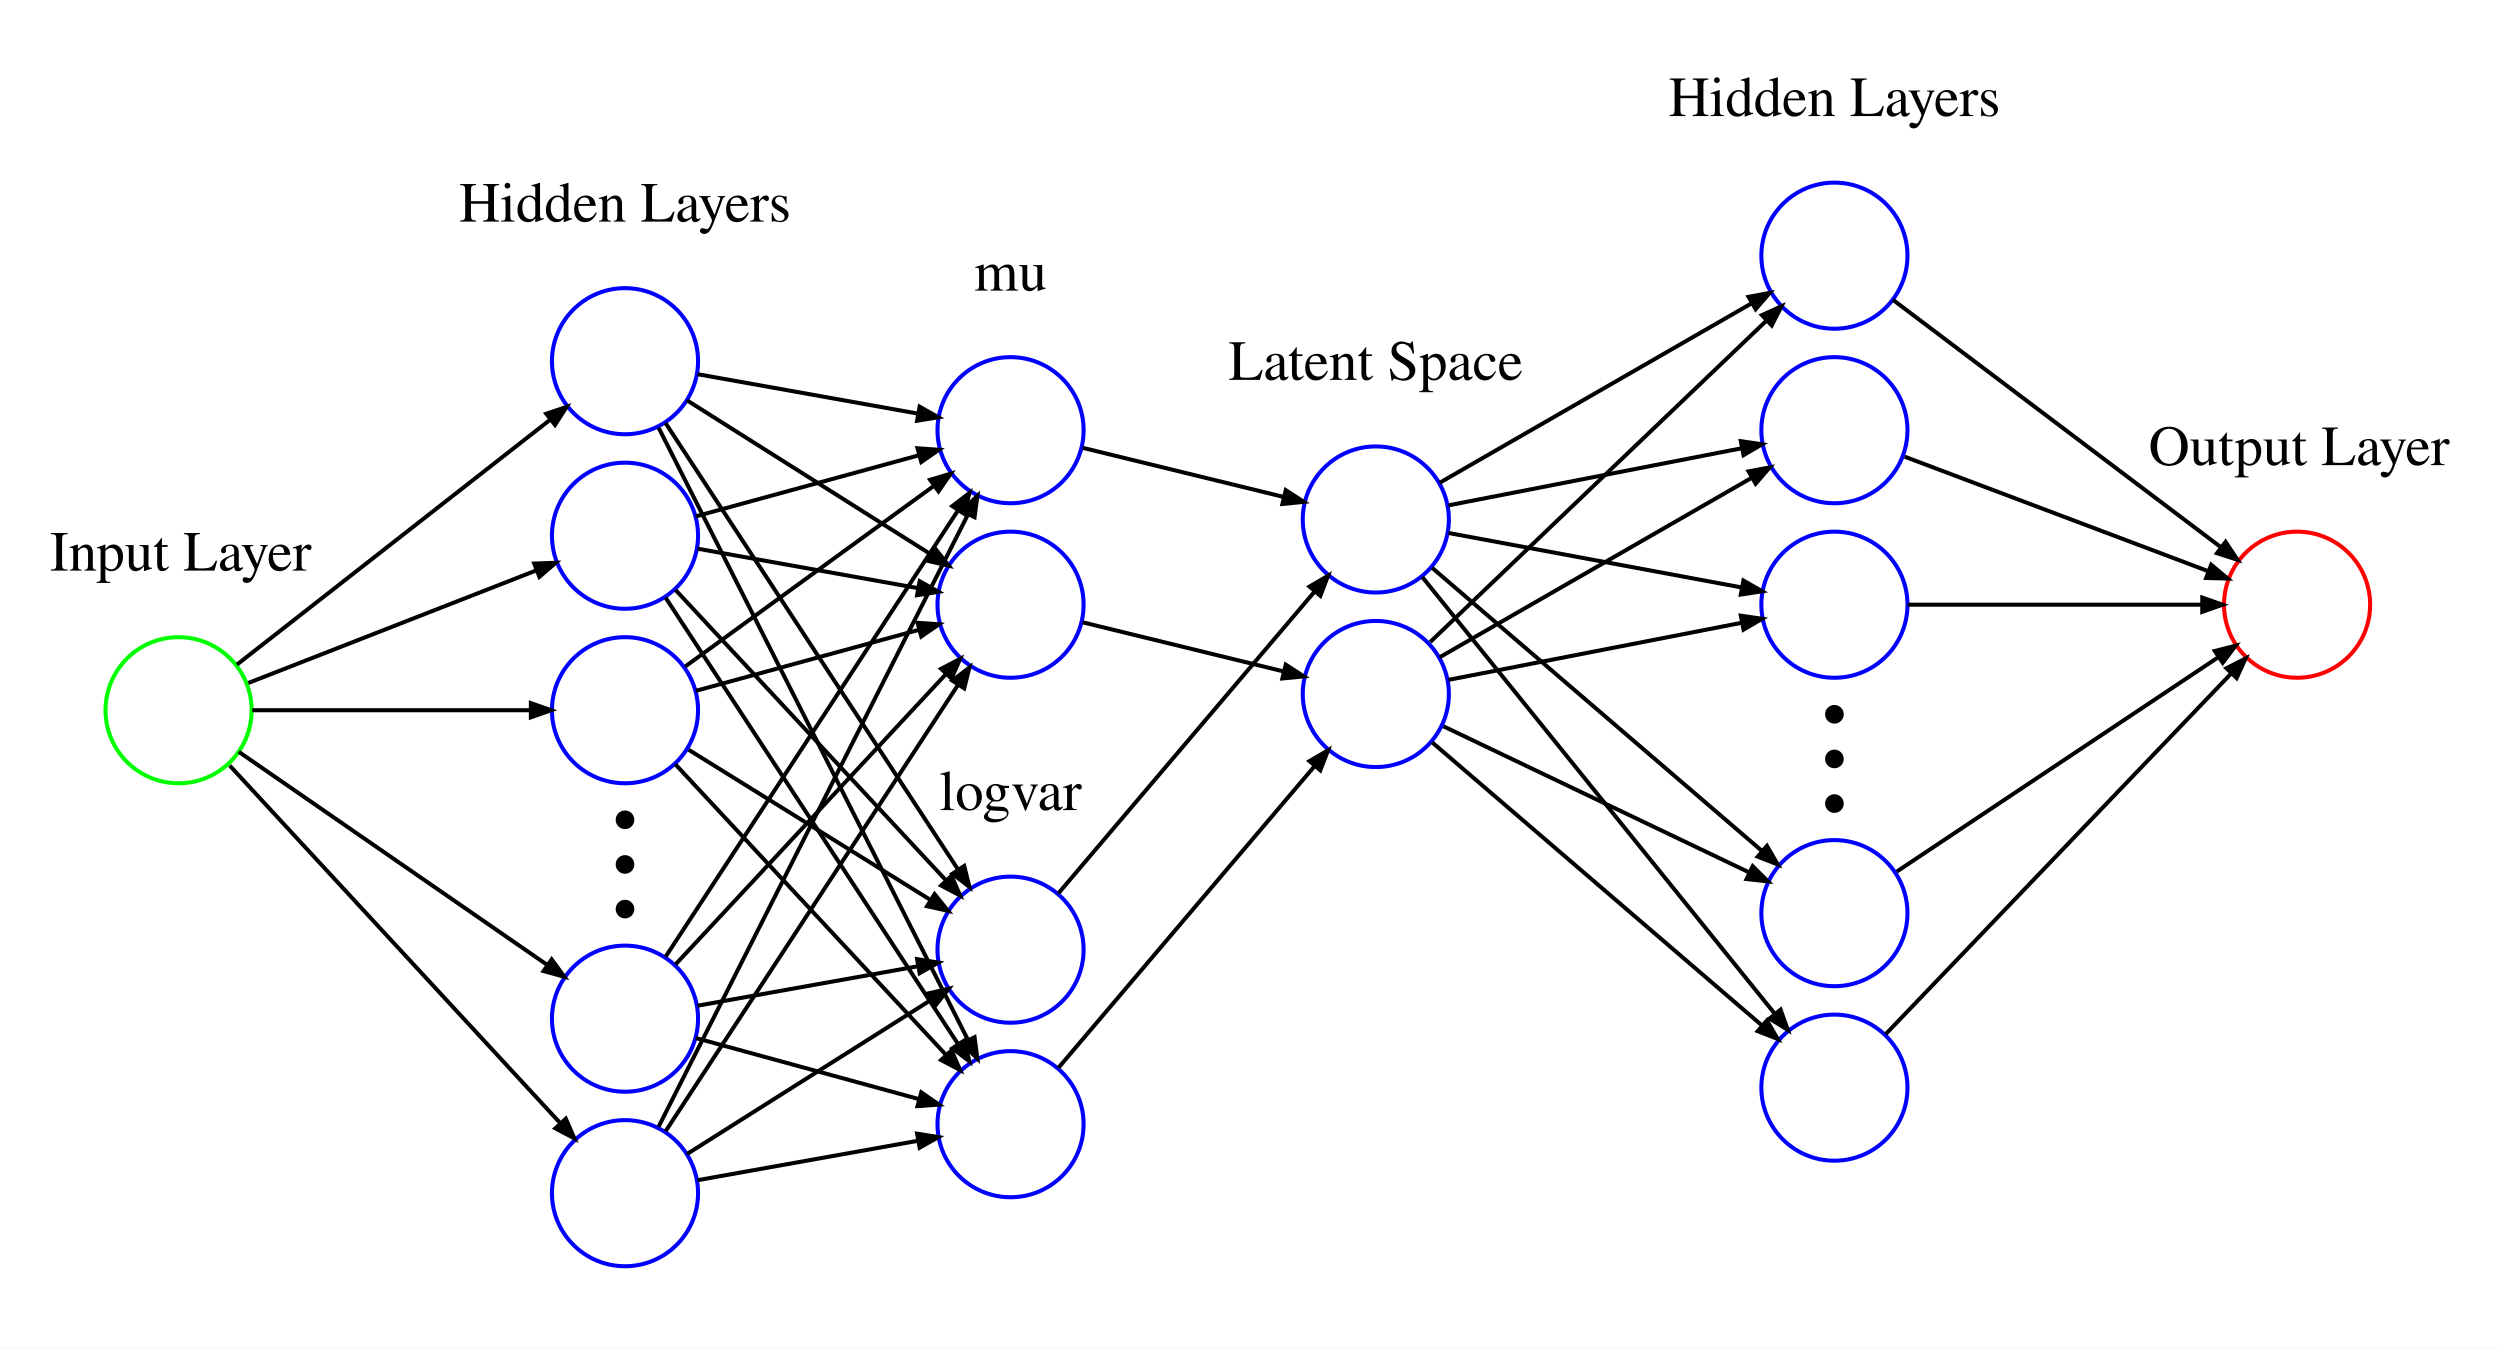
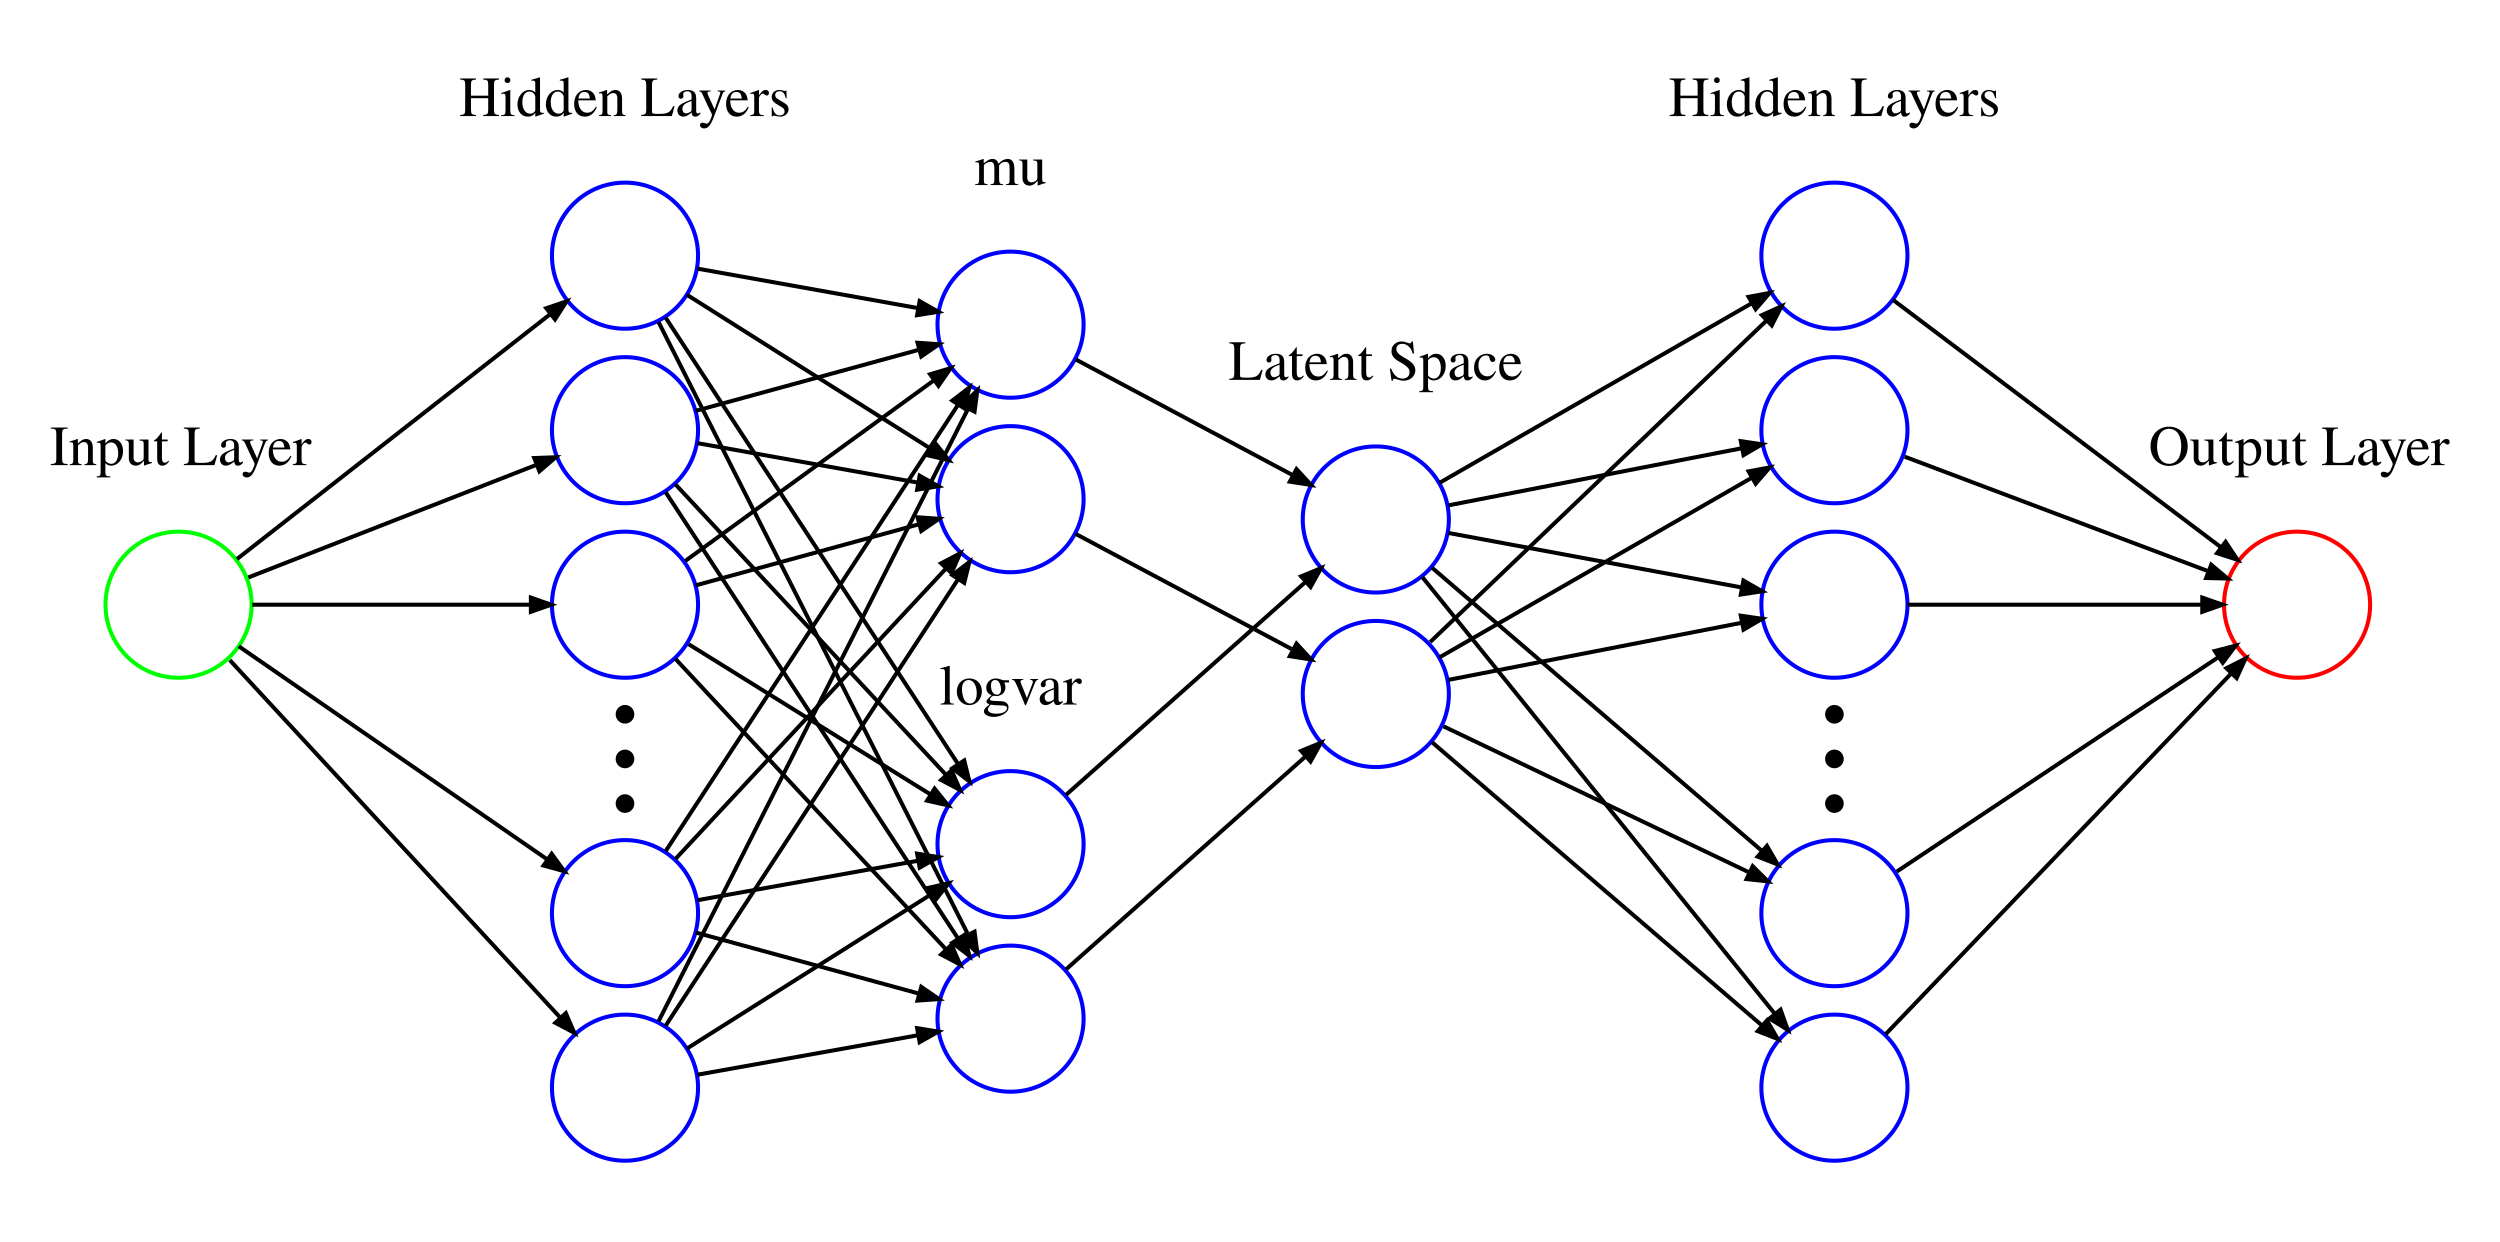
- <svg xmlns="http://www.w3.org/2000/svg" width="616pt" height="332pt" viewBox="0.00 0.00 616.00 332.00">
-   <g id="graph0" class="graph" transform="scale(1 1) rotate(0) translate(4 328)">
-     <polygon fill="#ffffff" stroke="transparent" points="-4,4 -4,-328 612,-328 612,4 -4,4" />
+ <svg xmlns="http://www.w3.org/2000/svg" width="616pt" height="306pt" viewBox="0.00 0.00 616.00 306.00">
+   <g id="graph0" class="graph" transform="scale(1 1) rotate(0) translate(4 302)">
+     <polygon fill="#ffffff" stroke="transparent" points="-4,4 -4,-302 612,-302 612,4 -4,4" />
    <g id="clust1" class="cluster">
      <polygon fill="none" stroke="#ffffff" points="0,-127 0,-204 81,-204 81,-127 0,-127" />
      <text text-anchor="middle" x="40.5" y="-187.4" font-family="Times,serif" font-size="14.00" fill="#000000">Input Layer</text>
    </g>
-     <g id="clust8" class="cluster">
-       <polygon fill="none" stroke="#ffffff" points="399,-34 399,-316 497,-316 497,-34 399,-34" />
-       <text text-anchor="middle" x="448" y="-299.4" font-family="Times,serif" font-size="14.00" fill="#000000">Hidden Layers</text>
+     <g id="clust6" class="cluster">
+       <polygon fill="none" stroke="#ffffff" points="219,-25 219,-145 271,-145 271,-25 219,-25" />
+       <text text-anchor="middle" x="245" y="-128.4" font-family="Times,serif" font-size="14.00" fill="#000000">logvar</text>
    </g>
    <g id="clust2" class="cluster">
      <polygon fill="none" stroke="#ffffff" points="101,-8 101,-290 199,-290 199,-8 101,-8" />
      <text text-anchor="middle" x="150" y="-273.4" font-family="Times,serif" font-size="14.00" fill="#000000">Hidden Layers</text>
    </g>
    <g id="clust5" class="cluster">
      <polygon fill="none" stroke="#ffffff" points="219,-153 219,-273 271,-273 271,-153 219,-153" />
      <text text-anchor="middle" x="245" y="-256.4" font-family="Times,serif" font-size="14.00" fill="#000000">mu</text>
    </g>
-     <g id="clust6" class="cluster">
-       <polygon fill="none" stroke="#ffffff" points="219,-25 219,-145 271,-145 271,-25 219,-25" />
-       <text text-anchor="middle" x="245" y="-128.4" font-family="Times,serif" font-size="14.00" fill="#000000">logvar</text>
+     <g id="clust11" class="cluster">
+       <polygon fill="none" stroke="#ffffff" points="517,-127 517,-204 608,-204 608,-127 517,-127" />
+       <text text-anchor="middle" x="562.5" y="-187.4" font-family="Times,serif" font-size="14.00" fill="#000000">Output Layer</text>
    </g>
    <g id="clust7" class="cluster">
-       <polygon fill="none" stroke="#ffffff" points="291,-131 291,-251 379,-251 379,-131 291,-131" />
-       <text text-anchor="middle" x="335" y="-234.4" font-family="Times,serif" font-size="14.00" fill="#000000">Latent Space</text>
-     </g>
-     <g id="clust11" class="cluster">
-       <polygon fill="none" stroke="#ffffff" points="517,-153 517,-230 608,-230 608,-153 517,-153" />
-       <text text-anchor="middle" x="562.5" y="-213.4" font-family="Times,serif" font-size="14.00" fill="#000000">Output Layer</text>
+       <polygon fill="none" stroke="#ffffff" points="291,-105 291,-225 379,-225 379,-105 291,-105" />
+       <text text-anchor="middle" x="335" y="-208.4" font-family="Times,serif" font-size="14.00" fill="#000000">Latent Space</text>
+     </g>
+     <g id="clust8" class="cluster">
+       <polygon fill="none" stroke="#ffffff" points="399,-8 399,-290 497,-290 497,-8 399,-8" />
+       <text text-anchor="middle" x="448" y="-273.4" font-family="Times,serif" font-size="14.00" fill="#000000">Hidden Layers</text>
    </g>
    <g id="node1" class="node">
      <ellipse fill="none" stroke="#00ff00" cx="40" cy="-153" rx="18" ry="18" />
    </g>
    <g id="node2" class="node">
      <ellipse fill="none" stroke="#0000ff" cx="150" cy="-239" rx="18" ry="18" />
    </g>
    <g id="edge1" class="edge">
      <path fill="none" stroke="#000000" d="M54.381,-164.243C74.144,-179.695 109.719,-207.507 131.461,-224.506" />
      <polygon fill="#000000" stroke="#000000" points="130.599,-226.053 135.616,-227.754 132.755,-223.296 130.599,-226.053" />
    </g>
    <g id="node3" class="node">
      <ellipse fill="none" stroke="#0000ff" cx="150" cy="-77" rx="18" ry="18" />
    </g>
    <g id="edge2" class="edge">
      <path fill="none" stroke="#000000" d="M54.835,-142.75C74.517,-129.152 109.288,-105.128 130.908,-90.191" />
      <polygon fill="#000000" stroke="#000000" points="131.93,-91.612 135.049,-87.33 129.94,-88.732 131.93,-91.612" />
    </g>
    <g id="node4" class="node">
      <ellipse fill="none" stroke="#0000ff" cx="150" cy="-34" rx="18" ry="18" />
    </g>
    <g id="edge3" class="edge">
      <path fill="none" stroke="#000000" d="M52.618,-139.349C72.677,-117.65 111.817,-75.307 133.878,-51.441" />
      <polygon fill="#000000" stroke="#000000" points="135.42,-52.351 137.529,-47.492 132.85,-49.975 135.42,-52.351" />
    </g>
    <g id="node8" class="node">
      <ellipse fill="none" stroke="#0000ff" cx="150" cy="-196" rx="18" ry="18" />
    </g>
    <g id="edge4" class="edge">
      <path fill="none" stroke="#000000" d="M57.188,-159.719C76.319,-167.197 107.281,-179.301 128.126,-187.449" />
      <polygon fill="#000000" stroke="#000000" points="127.639,-189.138 132.933,-189.328 128.913,-185.878 127.639,-189.138" />
    </g>
    <g id="node9" class="node">
      <ellipse fill="none" stroke="#0000ff" cx="150" cy="-153" rx="18" ry="18" />
    </g>
    <g id="edge5" class="edge">
      <path fill="none" stroke="#000000" d="M58.164,-153C76.874,-153 106.108,-153 126.552,-153" />
      <polygon fill="#000000" stroke="#000000" points="126.809,-154.75 131.809,-153 126.809,-151.25 126.809,-154.75" />
    </g>
    <g id="node10" class="node">
      <ellipse fill="none" stroke="#0000ff" cx="245" cy="-222" rx="18" ry="18" />
    </g>
    <g id="edge6" class="edge">
      <path fill="none" stroke="#000000" d="M167.869,-235.802C183.261,-233.048 205.565,-229.057 222.233,-226.074" />
      <polygon fill="#000000" stroke="#000000" points="222.598,-227.787 227.211,-225.183 221.981,-224.341 222.598,-227.787" />
    </g>
    <g id="node11" class="node">
      <ellipse fill="none" stroke="#0000ff" cx="245" cy="-179" rx="18" ry="18" />
    </g>
    <g id="edge7" class="edge">
      <path fill="none" stroke="#000000" d="M165.263,-229.36C181.606,-219.038 207.589,-202.628 225.426,-191.363" />
      <polygon fill="#000000" stroke="#000000" points="226.482,-192.766 229.774,-188.616 224.613,-189.806 226.482,-192.766" />
    </g>
    <g id="node12" class="node">
      <ellipse fill="none" stroke="#0000ff" cx="245" cy="-94" rx="18" ry="18" />
    </g>
    <g id="edge16" class="edge">
      <path fill="none" stroke="#000000" d="M159.987,-223.756C177.261,-197.391 212.707,-143.29 231.922,-113.962" />
      <polygon fill="#000000" stroke="#000000" points="233.584,-114.617 234.861,-109.476 230.657,-112.699 233.584,-114.617" />
    </g>
    <g id="node13" class="node">
      <ellipse fill="none" stroke="#0000ff" cx="245" cy="-51" rx="18" ry="18" />
    </g>
    <g id="edge17" class="edge">
      <path fill="none" stroke="#000000" d="M158.264,-222.645C175.502,-188.532 215.273,-109.828 234.378,-72.021" />
      <polygon fill="#000000" stroke="#000000" points="236.129,-72.435 236.822,-67.183 233.005,-70.856 236.129,-72.435" />
    </g>
    <g id="edge8" class="edge">
      <path fill="none" stroke="#000000" d="M159.987,-92.243C177.261,-118.609 212.707,-172.71 231.922,-202.038" />
      <polygon fill="#000000" stroke="#000000" points="230.657,-203.301 234.861,-206.524 233.584,-201.383 230.657,-203.301" />
    </g>
    <g id="edge9" class="edge">
      <path fill="none" stroke="#000000" d="M162.42,-90.335C179.488,-108.661 210.212,-141.649 228.989,-161.809" />
      <polygon fill="#000000" stroke="#000000" points="227.889,-163.196 232.577,-165.662 230.45,-160.81 227.889,-163.196" />
    </g>
    <g id="edge18" class="edge">
      <path fill="none" stroke="#000000" d="M167.869,-80.198C183.261,-82.952 205.565,-86.943 222.233,-89.926" />
      <polygon fill="#000000" stroke="#000000" points="221.981,-91.659 227.211,-90.817 222.598,-88.213 221.981,-91.659" />
    </g>
    <g id="edge19" class="edge">
      <path fill="none" stroke="#000000" d="M167.424,-72.231C182.862,-68.006 205.498,-61.811 222.338,-57.202" />
      <polygon fill="#000000" stroke="#000000" points="223.004,-58.834 227.364,-55.827 222.08,-55.459 223.004,-58.834" />
    </g>
    <g id="edge10" class="edge">
      <path fill="none" stroke="#000000" d="M158.264,-50.355C175.502,-84.468 215.273,-163.172 234.378,-200.979" />
      <polygon fill="#000000" stroke="#000000" points="233.005,-202.143 236.822,-205.817 236.129,-200.565 233.005,-202.143" />
    </g>
    <g id="edge11" class="edge">
      <path fill="none" stroke="#000000" d="M159.987,-49.243C177.261,-75.609 212.707,-129.71 231.922,-159.038" />
      <polygon fill="#000000" stroke="#000000" points="230.657,-160.301 234.861,-163.524 233.584,-158.383 230.657,-160.301" />
    </g>
    <g id="edge20" class="edge">
      <path fill="none" stroke="#000000" d="M165.263,-43.64C181.606,-53.962 207.589,-70.372 225.426,-81.638" />
      <polygon fill="#000000" stroke="#000000" points="224.613,-83.194 229.774,-84.384 226.482,-80.234 224.613,-83.194" />
    </g>
    <g id="edge21" class="edge">
      <path fill="none" stroke="#000000" d="M167.869,-37.198C183.261,-39.952 205.565,-43.943 222.233,-46.926" />
      <polygon fill="#000000" stroke="#000000" points="221.981,-48.659 227.211,-47.817 222.598,-45.213 221.981,-48.659" />
    </g>
    <g id="node5" class="node">
      <ellipse fill="#000000" stroke="#000000" cx="150" cy="-126" rx="1.8" ry="1.8" />
    </g>
    <g id="node6" class="node">
      <ellipse fill="#000000" stroke="#000000" cx="150" cy="-115" rx="1.8" ry="1.8" />
    </g>
    <g id="node7" class="node">
      <ellipse fill="#000000" stroke="#000000" cx="150" cy="-104" rx="1.8" ry="1.8" />
    </g>
    <g id="edge12" class="edge">
      <path fill="none" stroke="#000000" d="M167.424,-200.769C182.862,-204.994 205.498,-211.189 222.338,-215.798" />
      <polygon fill="#000000" stroke="#000000" points="222.08,-217.541 227.364,-217.173 223.004,-214.166 222.08,-217.541" />
    </g>
    <g id="edge13" class="edge">
      <path fill="none" stroke="#000000" d="M167.869,-192.802C183.261,-190.048 205.565,-186.057 222.233,-183.074" />
      <polygon fill="#000000" stroke="#000000" points="222.598,-184.787 227.211,-182.183 221.981,-181.341 222.598,-184.787" />
    </g>
    <g id="edge22" class="edge">
      <path fill="none" stroke="#000000" d="M162.42,-182.665C179.488,-164.339 210.212,-131.351 228.989,-111.191" />
      <polygon fill="#000000" stroke="#000000" points="230.45,-112.19 232.577,-107.338 227.889,-109.804 230.45,-112.19" />
    </g>
    <g id="edge23" class="edge">
      <path fill="none" stroke="#000000" d="M159.987,-180.756C177.261,-154.391 212.707,-100.29 231.922,-70.962" />
      <polygon fill="#000000" stroke="#000000" points="233.584,-71.617 234.861,-66.476 230.657,-69.699 233.584,-71.617" />
    </g>
    <g id="edge14" class="edge">
      <path fill="none" stroke="#000000" d="M164.844,-163.781C181.297,-175.731 207.881,-195.04 225.881,-208.113" />
      <polygon fill="#000000" stroke="#000000" points="225.186,-209.772 230.261,-211.294 227.243,-206.94 225.186,-209.772" />
    </g>
    <g id="edge15" class="edge">
      <path fill="none" stroke="#000000" d="M167.424,-157.769C182.862,-161.994 205.498,-168.189 222.338,-172.798" />
      <polygon fill="#000000" stroke="#000000" points="222.08,-174.541 227.364,-174.173 223.004,-171.166 222.08,-174.541" />
    </g>
    <g id="edge24" class="edge">
      <path fill="none" stroke="#000000" d="M165.687,-143.257C182.011,-133.119 207.613,-117.22 225.291,-106.24" />
      <polygon fill="#000000" stroke="#000000" points="226.28,-107.686 229.605,-103.561 224.434,-104.713 226.28,-107.686" />
    </g>
    <g id="edge25" class="edge">
      <path fill="none" stroke="#000000" d="M162.42,-139.665C179.488,-121.339 210.212,-88.352 228.989,-68.191" />
      <polygon fill="#000000" stroke="#000000" points="230.45,-69.19 232.577,-64.338 227.889,-66.804 230.45,-69.19" />
    </g>
    <g id="node14" class="node">
-       <ellipse fill="none" stroke="#0000ff" cx="335" cy="-200" rx="18" ry="18" />
+       <ellipse fill="none" stroke="#0000ff" cx="335" cy="-174" rx="18" ry="18" />
    </g>
    <g id="edge26" class="edge">
-       <path fill="none" stroke="#000000" d="M262.781,-217.654C276.957,-214.188 296.905,-209.312 312.245,-205.562" />
-       <polygon fill="#000000" stroke="#000000" points="312.814,-207.225 317.256,-204.338 311.983,-203.825 312.814,-207.225" />
+       <path fill="none" stroke="#000000" d="M261.09,-213.419C275.936,-205.501 298.062,-193.7 314.236,-185.074" />
+       <polygon fill="#000000" stroke="#000000" points="315.461,-186.404 319.049,-182.507 313.814,-183.316 315.461,-186.404" />
    </g>
    <g id="node15" class="node">
-       <ellipse fill="none" stroke="#0000ff" cx="335" cy="-157" rx="18" ry="18" />
+       <ellipse fill="none" stroke="#0000ff" cx="335" cy="-131" rx="18" ry="18" />
    </g>
    <g id="edge27" class="edge">
-       <path fill="none" stroke="#000000" d="M262.781,-174.654C276.957,-171.188 296.905,-166.312 312.245,-162.562" />
-       <polygon fill="#000000" stroke="#000000" points="312.814,-164.225 317.256,-161.338 311.983,-160.825 312.814,-164.225" />
+       <path fill="none" stroke="#000000" d="M261.09,-170.419C275.936,-162.501 298.062,-150.7 314.236,-142.074" />
+       <polygon fill="#000000" stroke="#000000" points="315.461,-143.404 319.049,-139.507 313.814,-140.316 315.461,-143.404" />
    </g>
    <g id="edge28" class="edge">
-       <path fill="none" stroke="#000000" d="M256.766,-107.858C272.936,-126.903 302.043,-161.184 319.832,-182.135" />
-       <polygon fill="#000000" stroke="#000000" points="318.661,-183.46 323.231,-186.139 321.329,-181.195 318.661,-183.46" />
+       <path fill="none" stroke="#000000" d="M258.669,-106.15C274.487,-120.211 300.558,-143.385 317.756,-158.672" />
+       <polygon fill="#000000" stroke="#000000" points="316.598,-159.984 321.497,-161.998 318.923,-157.368 316.598,-159.984" />
    </g>
    <g id="edge29" class="edge">
-       <path fill="none" stroke="#000000" d="M256.766,-64.858C272.936,-83.903 302.043,-118.184 319.832,-139.135" />
-       <polygon fill="#000000" stroke="#000000" points="318.661,-140.46 323.231,-143.139 321.329,-138.195 318.661,-140.46" />
+       <path fill="none" stroke="#000000" d="M258.669,-63.15C274.487,-77.211 300.558,-100.385 317.756,-115.672" />
+       <polygon fill="#000000" stroke="#000000" points="316.598,-116.984 321.497,-118.998 318.923,-114.368 316.598,-116.984" />
    </g>
    <g id="node16" class="node">
-       <ellipse fill="none" stroke="#0000ff" cx="448" cy="-222" rx="18" ry="18" />
+       <ellipse fill="none" stroke="#0000ff" cx="448" cy="-196" rx="18" ry="18" />
    </g>
    <g id="edge30" class="edge">
-       <path fill="none" stroke="#000000" d="M352.905,-203.486C372.494,-207.3 403.938,-213.422 425.258,-217.572" />
-       <polygon fill="#000000" stroke="#000000" points="424.936,-219.292 430.179,-218.53 425.605,-215.857 424.936,-219.292" />
+       <path fill="none" stroke="#000000" d="M352.905,-177.486C372.494,-181.3 403.938,-187.422 425.258,-191.572" />
+       <polygon fill="#000000" stroke="#000000" points="424.936,-193.292 430.179,-192.53 425.605,-189.857 424.936,-193.292" />
    </g>
    <g id="node17" class="node">
-       <ellipse fill="none" stroke="#0000ff" cx="448" cy="-179" rx="18" ry="18" />
+       <ellipse fill="none" stroke="#0000ff" cx="448" cy="-153" rx="18" ry="18" />
    </g>
    <g id="edge31" class="edge">
-       <path fill="none" stroke="#000000" d="M352.905,-196.673C372.494,-193.032 403.938,-187.189 425.258,-183.226" />
-       <polygon fill="#000000" stroke="#000000" points="425.582,-184.946 430.179,-182.312 424.943,-181.505 425.582,-184.946" />
+       <path fill="none" stroke="#000000" d="M352.905,-170.673C372.494,-167.032 403.938,-161.189 425.258,-157.226" />
+       <polygon fill="#000000" stroke="#000000" points="425.582,-158.946 430.179,-156.312 424.943,-155.505 425.582,-158.946" />
    </g>
    <g id="node18" class="node">
-       <ellipse fill="none" stroke="#0000ff" cx="448" cy="-265" rx="18" ry="18" />
+       <ellipse fill="none" stroke="#0000ff" cx="448" cy="-34" rx="18" ry="18" />
    </g>
    <g id="edge32" class="edge">
-       <path fill="none" stroke="#000000" d="M350.712,-209.038C370.754,-220.567 405.458,-240.529 427.545,-253.234" />
-       <polygon fill="#000000" stroke="#000000" points="426.85,-254.853 432.057,-255.829 428.596,-251.819 426.85,-254.853" />
+       <path fill="none" stroke="#000000" d="M346.457,-159.806C367.1,-134.23 410.507,-80.452 433.304,-52.208" />
+       <polygon fill="#000000" stroke="#000000" points="434.734,-53.222 436.513,-48.232 432.011,-51.024 434.734,-53.222" />
    </g>
    <g id="node22" class="node">
-       <ellipse fill="none" stroke="#0000ff" cx="448" cy="-103" rx="18" ry="18" />
+       <ellipse fill="none" stroke="#0000ff" cx="448" cy="-239" rx="18" ry="18" />
    </g>
    <g id="edge33" class="edge">
-       <path fill="none" stroke="#000000" d="M348.856,-188.106C369.273,-170.58 407.452,-137.807 430.009,-118.444" />
-       <polygon fill="#000000" stroke="#000000" points="431.377,-119.576 434.031,-114.991 429.097,-116.92 431.377,-119.576" />
+       <path fill="none" stroke="#000000" d="M350.712,-183.038C370.754,-194.567 405.458,-214.529 427.545,-227.234" />
+       <polygon fill="#000000" stroke="#000000" points="426.85,-228.853 432.057,-229.829 428.596,-225.819 426.85,-228.853" />
    </g>
    <g id="node23" class="node">
-       <ellipse fill="none" stroke="#0000ff" cx="448" cy="-60" rx="18" ry="18" />
+       <ellipse fill="none" stroke="#0000ff" cx="448" cy="-77" rx="18" ry="18" />
    </g>
    <g id="edge34" class="edge">
-       <path fill="none" stroke="#000000" d="M346.457,-185.806C367.1,-160.23 410.507,-106.452 433.304,-78.207" />
-       <polygon fill="#000000" stroke="#000000" points="434.734,-79.222 436.513,-74.232 432.011,-77.024 434.734,-79.222" />
+       <path fill="none" stroke="#000000" d="M348.856,-162.106C369.273,-144.58 407.452,-111.807 430.009,-92.444" />
+       <polygon fill="#000000" stroke="#000000" points="431.377,-93.576 434.031,-88.991 429.097,-90.92 431.377,-93.576" />
    </g>
    <g id="edge35" class="edge">
-       <path fill="none" stroke="#000000" d="M350.712,-166.038C370.754,-177.567 405.458,-197.529 427.545,-210.234" />
-       <polygon fill="#000000" stroke="#000000" points="426.85,-211.853 432.057,-212.829 428.596,-208.819 426.85,-211.853" />
+       <path fill="none" stroke="#000000" d="M350.712,-140.038C370.754,-151.567 405.458,-171.529 427.545,-184.234" />
+       <polygon fill="#000000" stroke="#000000" points="426.85,-185.853 432.057,-186.829 428.596,-182.819 426.85,-185.853" />
    </g>
    <g id="edge36" class="edge">
-       <path fill="none" stroke="#000000" d="M352.905,-160.486C372.494,-164.3 403.938,-170.422 425.258,-174.572" />
-       <polygon fill="#000000" stroke="#000000" points="424.936,-176.292 430.179,-175.53 425.605,-172.857 424.936,-176.292" />
+       <path fill="none" stroke="#000000" d="M352.905,-134.486C372.494,-138.3 403.938,-144.422 425.258,-148.572" />
+       <polygon fill="#000000" stroke="#000000" points="424.936,-150.292 430.179,-149.53 425.605,-146.857 424.936,-150.292" />
    </g>
    <g id="edge37" class="edge">
-       <path fill="none" stroke="#000000" d="M348.406,-169.813C369.075,-189.568 408.688,-227.427 431.227,-248.969" />
-       <polygon fill="#000000" stroke="#000000" points="430.136,-250.347 434.96,-252.537 432.554,-247.817 430.136,-250.347" />
+       <path fill="none" stroke="#000000" d="M348.856,-119.106C369.273,-101.58 407.452,-68.807 430.009,-49.444" />
+       <polygon fill="#000000" stroke="#000000" points="431.377,-50.576 434.031,-45.991 429.097,-47.92 431.377,-50.576" />
    </g>
    <g id="edge38" class="edge">
-       <path fill="none" stroke="#000000" d="M351.673,-149.032C371.65,-139.486 405.141,-123.481 426.901,-113.083" />
-       <polygon fill="#000000" stroke="#000000" points="427.869,-114.56 431.625,-110.825 426.36,-111.402 427.869,-114.56" />
+       <path fill="none" stroke="#000000" d="M348.406,-143.813C369.075,-163.568 408.688,-201.427 431.227,-222.969" />
+       <polygon fill="#000000" stroke="#000000" points="430.136,-224.347 434.96,-226.537 432.554,-221.817 430.136,-224.347" />
    </g>
    <g id="edge39" class="edge">
-       <path fill="none" stroke="#000000" d="M348.856,-145.106C369.273,-127.58 407.452,-94.807 430.009,-75.444" />
-       <polygon fill="#000000" stroke="#000000" points="431.377,-76.576 434.031,-71.991 429.097,-73.92 431.377,-76.576" />
+       <path fill="none" stroke="#000000" d="M351.673,-123.032C371.65,-113.486 405.141,-97.481 426.901,-87.083" />
+       <polygon fill="#000000" stroke="#000000" points="427.869,-88.56 431.625,-84.825 426.36,-85.402 427.869,-88.56" />
    </g>
    <g id="node24" class="node">
-       <ellipse fill="none" stroke="#ff0000" cx="562" cy="-179" rx="18" ry="18" />
+       <ellipse fill="none" stroke="#ff0000" cx="562" cy="-153" rx="18" ry="18" />
    </g>
    <g id="edge40" class="edge">
-       <path fill="none" stroke="#000000" d="M465.314,-215.469C485.35,-207.912 518.374,-195.455 540.157,-187.239" />
-       <polygon fill="#000000" stroke="#000000" points="540.836,-188.853 544.896,-185.451 539.601,-185.579 540.836,-188.853" />
+       <path fill="none" stroke="#000000" d="M465.314,-189.469C485.35,-181.912 518.374,-169.455 540.157,-161.239" />
+       <polygon fill="#000000" stroke="#000000" points="540.836,-162.853 544.896,-159.451 539.601,-159.579 540.836,-162.853" />
    </g>
    <g id="edge41" class="edge">
-       <path fill="none" stroke="#000000" d="M466.064,-179C485.626,-179 516.91,-179 538.403,-179" />
-       <polygon fill="#000000" stroke="#000000" points="538.643,-180.75 543.643,-179 538.643,-177.25 538.643,-180.75" />
+       <path fill="none" stroke="#000000" d="M466.064,-153C485.626,-153 516.91,-153 538.403,-153" />
+       <polygon fill="#000000" stroke="#000000" points="538.643,-154.75 543.643,-153 538.643,-151.25 538.643,-154.75" />
    </g>
    <g id="edge42" class="edge">
-       <path fill="none" stroke="#000000" d="M462.438,-254.108C482.969,-238.62 520.615,-210.22 543.271,-193.129" />
-       <polygon fill="#000000" stroke="#000000" points="544.381,-194.483 547.319,-190.075 542.273,-191.689 544.381,-194.483" />
+       <path fill="none" stroke="#000000" d="M460.636,-47.19C481.436,-68.902 522.864,-112.147 545.793,-136.082" />
+       <polygon fill="#000000" stroke="#000000" points="544.585,-137.351 549.308,-139.751 547.113,-134.93 544.585,-137.351" />
    </g>
    <g id="node19" class="node">
-       <ellipse fill="#000000" stroke="#000000" cx="448" cy="-152" rx="1.8" ry="1.8" />
+       <ellipse fill="#000000" stroke="#000000" cx="448" cy="-126" rx="1.8" ry="1.8" />
    </g>
    <g id="node20" class="node">
-       <ellipse fill="#000000" stroke="#000000" cx="448" cy="-141" rx="1.8" ry="1.8" />
+       <ellipse fill="#000000" stroke="#000000" cx="448" cy="-115" rx="1.8" ry="1.8" />
    </g>
    <g id="node21" class="node">
-       <ellipse fill="#000000" stroke="#000000" cx="448" cy="-130" rx="1.8" ry="1.8" />
+       <ellipse fill="#000000" stroke="#000000" cx="448" cy="-104" rx="1.8" ry="1.8" />
    </g>
    <g id="edge43" class="edge">
-       <path fill="none" stroke="#000000" d="M463.375,-113.25C483.886,-126.924 520.211,-151.141 542.588,-166.059" />
-       <polygon fill="#000000" stroke="#000000" points="541.738,-167.595 546.869,-168.913 543.679,-164.683 541.738,-167.595" />
+       <path fill="none" stroke="#000000" d="M462.438,-228.108C482.969,-212.62 520.615,-184.22 543.271,-167.129" />
+       <polygon fill="#000000" stroke="#000000" points="544.381,-168.483 547.319,-164.075 542.273,-165.689 544.381,-168.483" />
    </g>
    <g id="edge44" class="edge">
-       <path fill="none" stroke="#000000" d="M460.636,-73.19C481.436,-94.902 522.864,-138.147 545.793,-162.082" />
-       <polygon fill="#000000" stroke="#000000" points="544.585,-163.351 549.308,-165.751 547.113,-160.93 544.585,-163.351" />
+       <path fill="none" stroke="#000000" d="M463.375,-87.25C483.886,-100.924 520.211,-125.141 542.588,-140.059" />
+       <polygon fill="#000000" stroke="#000000" points="541.738,-141.595 546.869,-142.913 543.679,-138.683 541.738,-141.595" />
    </g>
  </g>
</svg>
